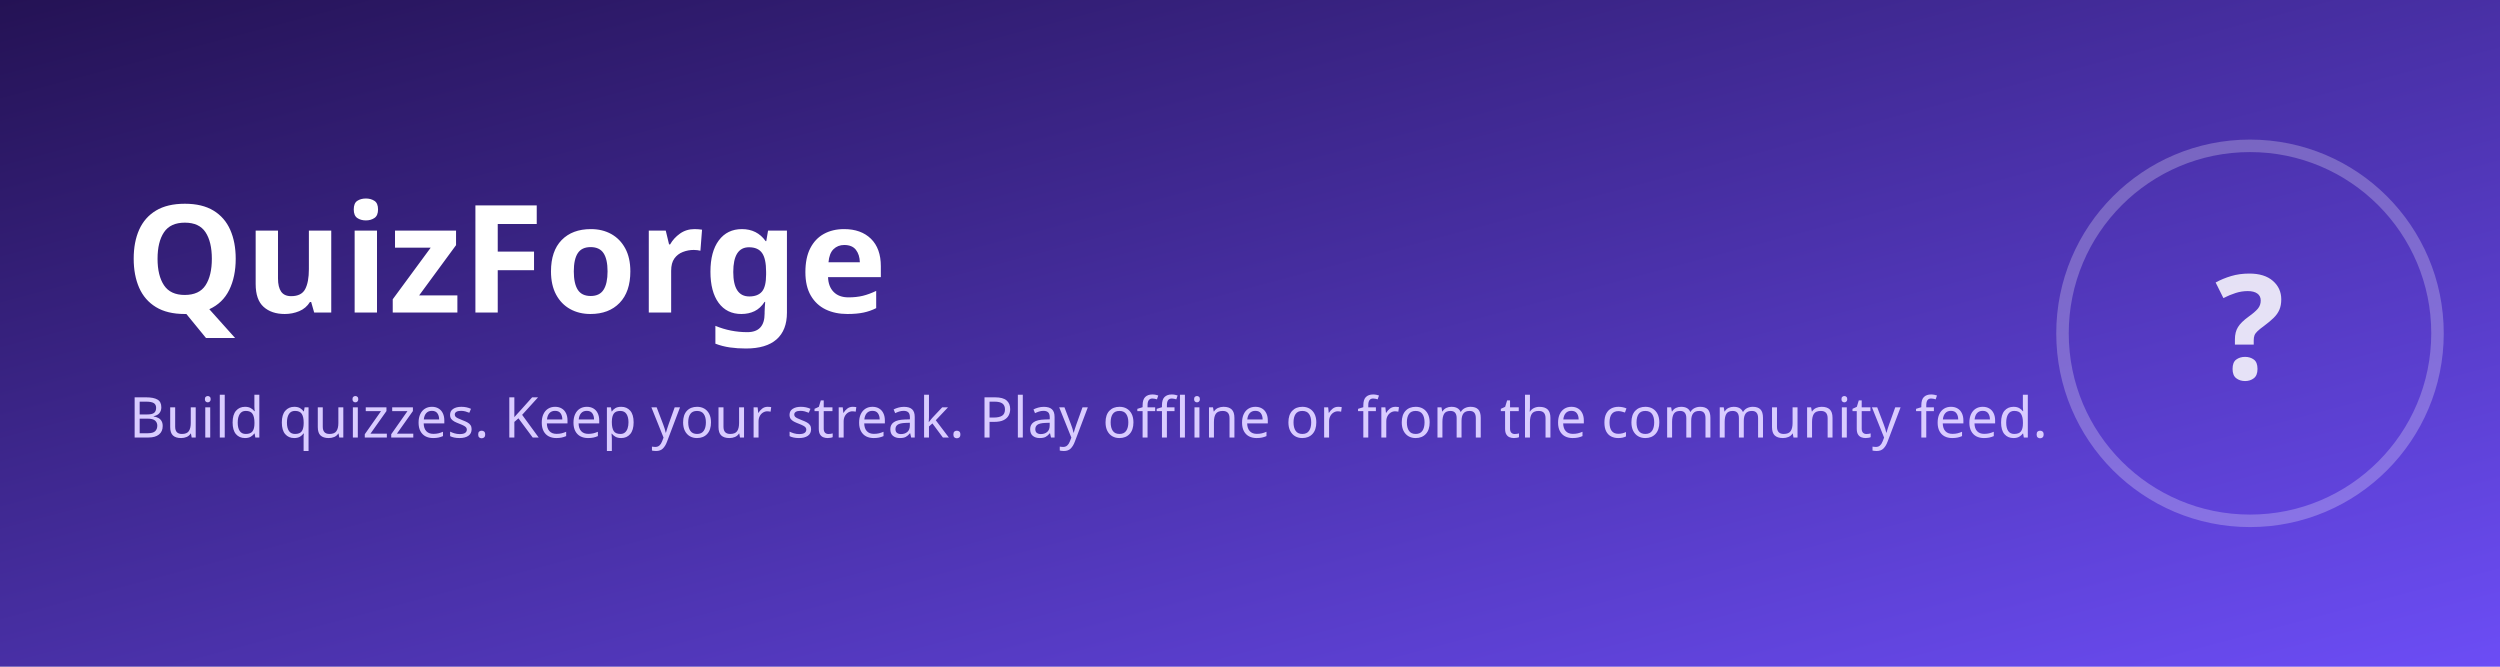
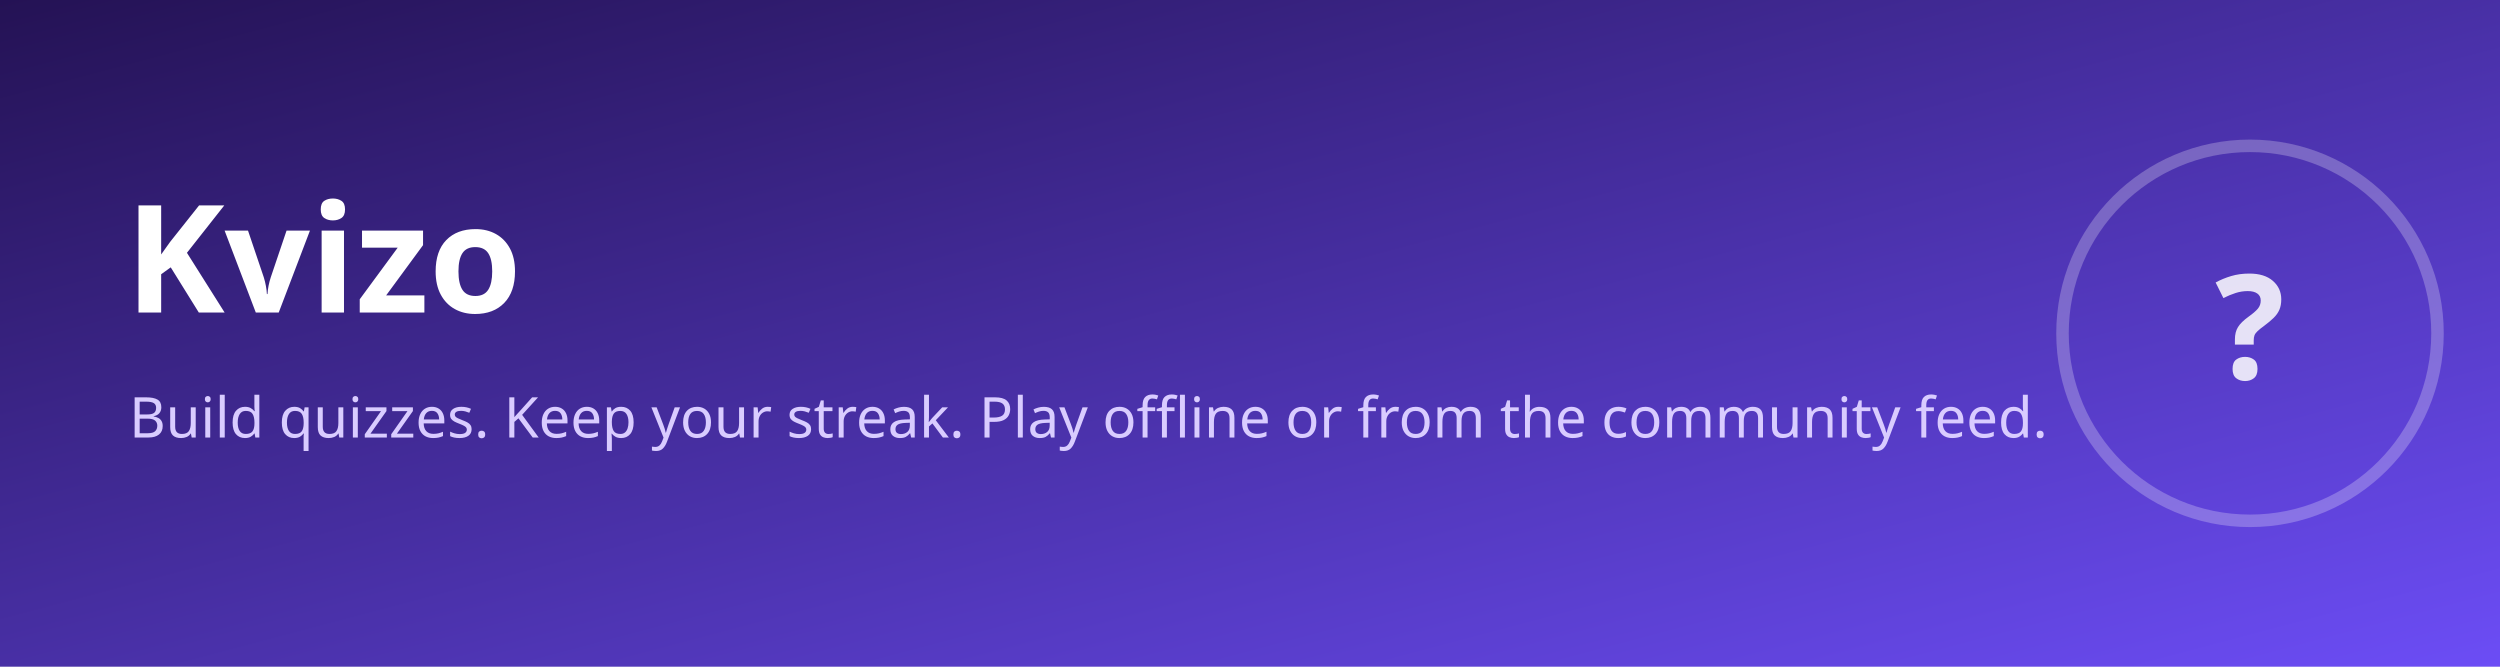
<svg xmlns="http://www.w3.org/2000/svg" viewBox="0 0 1200 320" width="1200" height="320">
  <defs>
    <linearGradient id="g" x1="0" y1="0" x2="1" y2="1">
      <stop offset="0" stop-color="#241254" />
      <stop offset="1" stop-color="#6C4DF6" />
    </linearGradient>
  </defs>
  <rect width="1200" height="320" fill="url(#g)" />
-   <text x="60" y="150" font-family="Segoe UI, system-ui, sans-serif" font-size="72" font-weight="800" fill="#ffffff">QuizForge</text>
+   <text x="60" y="150" font-family="Segoe UI, system-ui, sans-serif" font-size="72" font-weight="800" fill="#ffffff">Kvizo</text>
  <text x="62" y="210" font-family="Segoe UI, system-ui, sans-serif" font-size="27" fill="#d9ccff">Build quizzes. Keep your streak. Play offline or from the community feed.</text>
  <circle cx="1080" cy="160" r="90" fill="none" stroke="#ffffff" stroke-opacity="0.25" stroke-width="6" />
  <text x="1080" y="182" text-anchor="middle" font-family="Segoe UI, system-ui, sans-serif" font-size="70" font-weight="700" fill="#ffffff" fill-opacity="0.85">?</text>
</svg>
